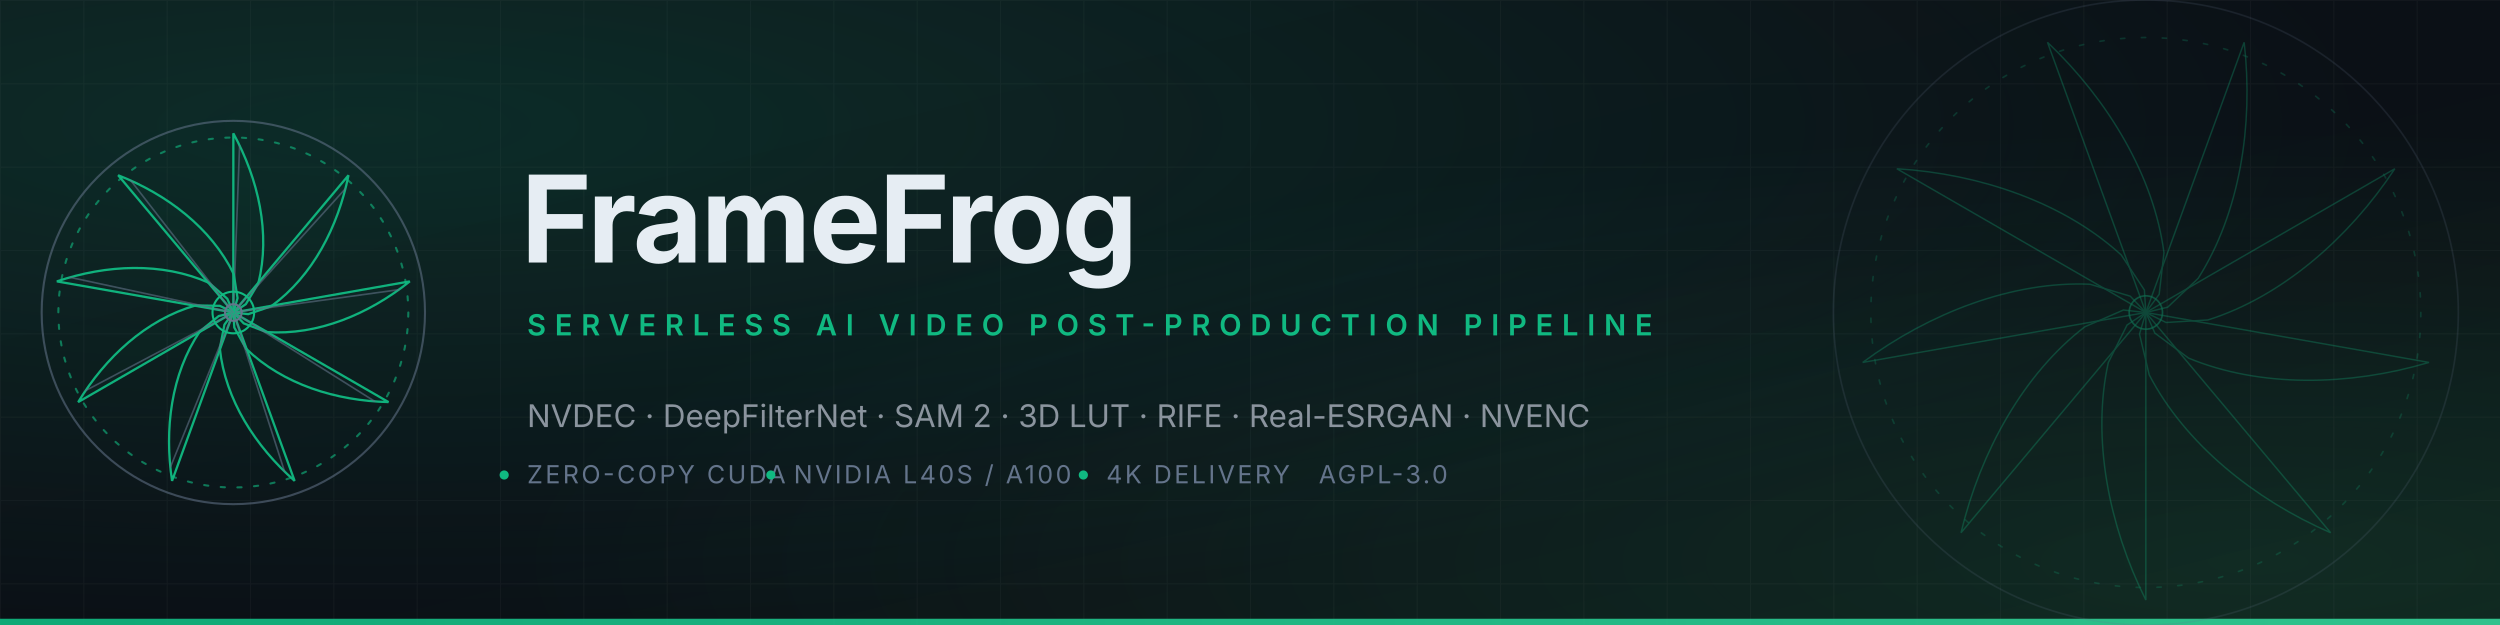
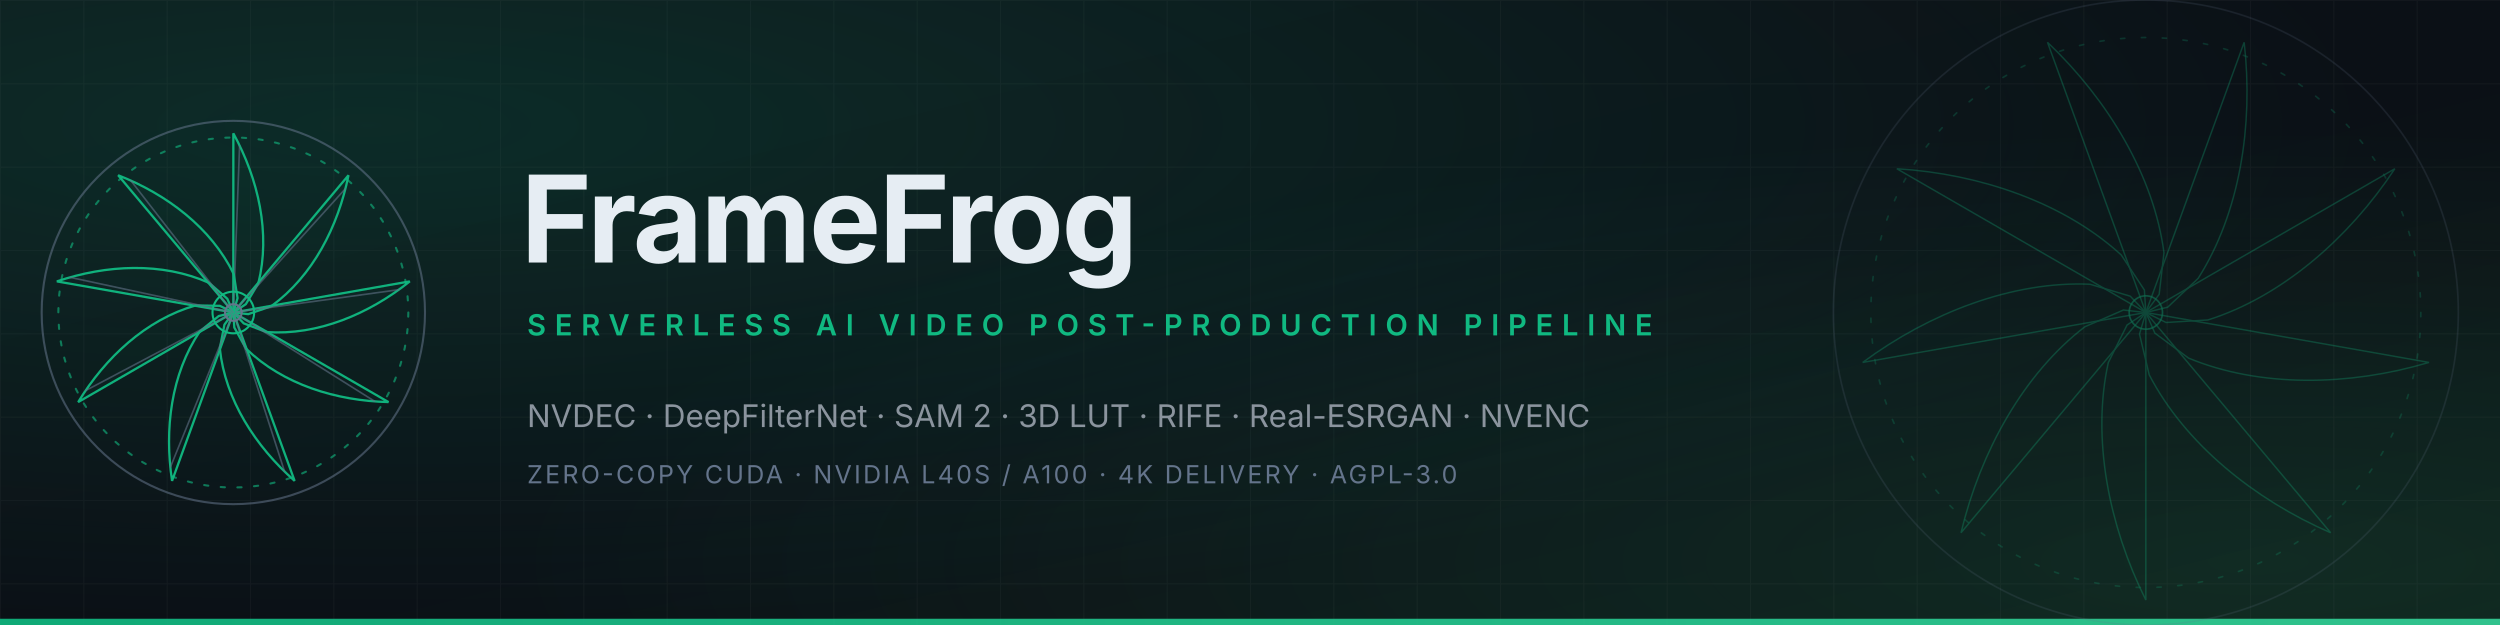
<svg xmlns="http://www.w3.org/2000/svg" viewBox="0 0 1200 300" width="1200" height="300" role="img" aria-label="FrameFrog — Serverless AI Video Post-Production Pipeline">
  <defs>
    <linearGradient id="bg" x1="0" y1="0" x2="1" y2="1">
      <stop offset="0" stop-color="#0D1117" />
      <stop offset="0.55" stop-color="#0B1016" />
      <stop offset="1" stop-color="#0D1A16" />
    </linearGradient>
    <linearGradient id="em" x1="0" y1="0" x2="1" y2="0">
      <stop offset="0" stop-color="#10B981" />
      <stop offset="1" stop-color="#34D399" />
    </linearGradient>
    <radialGradient id="glow" cx="0.15" cy="0.2" r="0.8">
      <stop offset="0" stop-color="#10B981" stop-opacity="0.16" />
      <stop offset="1" stop-color="#10B981" stop-opacity="0" />
    </radialGradient>
    <radialGradient id="glow2" cx="0.9" cy="0.9" r="0.7">
      <stop offset="0" stop-color="#34D399" stop-opacity="0.10" />
      <stop offset="1" stop-color="#34D399" stop-opacity="0" />
    </radialGradient>
    <pattern id="grid" width="40" height="40" patternUnits="userSpaceOnUse">
      <path d="M40 0H0V40" fill="none" stroke="#E6EDF3" stroke-opacity="0.035" stroke-width="1" />
    </pattern>
  </defs>
  <rect width="1200" height="300" fill="url(#bg)" />
  <rect width="1200" height="300" fill="url(#grid)" />
  <rect width="1200" height="300" fill="url(#glow)" />
  <rect width="1200" height="300" fill="url(#glow2)" />
  <rect x="0" y="297" width="1200" height="3" fill="url(#em)" opacity="0.9" />
  <g transform="translate(112 150)" fill="none" stroke-linecap="round">
    <circle r="92" stroke="#64748B" stroke-width="1" opacity="0.55" />
    <circle r="84" stroke="#10B981" stroke-width="1" opacity="0.6" stroke-dasharray="2 6" />
    <g stroke="#10B981" stroke-width="1.1" opacity="0.95">
      <g transform="rotate(0)">
        <path d="M0 0 L0 -86 C 12 -64 18 -38 12 -14 L6 -4 Z" fill="#10B981" fill-opacity="0.03" />
        <path d="M0 0 L3 -80" stroke="#64748B" stroke-width="0.8" opacity="0.6" />
      </g>
      <g transform="rotate(40)">
        <path d="M0 0 L0 -86 C 12 -64 18 -38 12 -14 L6 -4 Z" fill="#10B981" fill-opacity="0.02" />
        <path d="M0 0 L3 -80" stroke="#64748B" stroke-width="0.8" opacity="0.6" />
      </g>
      <g transform="rotate(80)">
        <path d="M0 0 L0 -86 C 12 -64 18 -38 12 -14 L6 -4 Z" fill="#10B981" fill-opacity="0.03" />
        <path d="M0 0 L3 -80" stroke="#64748B" stroke-width="0.8" opacity="0.6" />
      </g>
      <g transform="rotate(120)">
        <path d="M0 0 L0 -86 C 12 -64 18 -38 12 -14 L6 -4 Z" fill="#10B981" fill-opacity="0.02" />
        <path d="M0 0 L3 -80" stroke="#64748B" stroke-width="0.8" opacity="0.6" />
      </g>
      <g transform="rotate(160)">
        <path d="M0 0 L0 -86 C 12 -64 18 -38 12 -14 L6 -4 Z" fill="#10B981" fill-opacity="0.03" />
        <path d="M0 0 L3 -80" stroke="#64748B" stroke-width="0.8" opacity="0.6" />
      </g>
      <g transform="rotate(200)">
        <path d="M0 0 L0 -86 C 12 -64 18 -38 12 -14 L6 -4 Z" fill="#10B981" fill-opacity="0.02" />
        <path d="M0 0 L3 -80" stroke="#64748B" stroke-width="0.8" opacity="0.6" />
      </g>
      <g transform="rotate(240)">
        <path d="M0 0 L0 -86 C 12 -64 18 -38 12 -14 L6 -4 Z" fill="#10B981" fill-opacity="0.03" />
        <path d="M0 0 L3 -80" stroke="#64748B" stroke-width="0.8" opacity="0.6" />
      </g>
      <g transform="rotate(280)">
        <path d="M0 0 L0 -86 C 12 -64 18 -38 12 -14 L6 -4 Z" fill="#10B981" fill-opacity="0.02" />
        <path d="M0 0 L3 -80" stroke="#64748B" stroke-width="0.8" opacity="0.6" />
      </g>
      <g transform="rotate(320)">
        <path d="M0 0 L0 -86 C 12 -64 18 -38 12 -14 L6 -4 Z" fill="#10B981" fill-opacity="0.03" />
        <path d="M0 0 L3 -80" stroke="#64748B" stroke-width="0.8" opacity="0.6" />
      </g>
    </g>
    <circle r="10" stroke="#10B981" stroke-width="1" />
    <circle r="4" stroke="#64748B" stroke-width="1" />
  </g>
  <text x="250" y="126" font-family="'Space Grotesk', 'Inter', 'Segoe UI', Arial, sans-serif" font-size="58" font-weight="700" letter-spacing="-1" fill="#E6EDF3">FrameFrog</text>
  <text x="253" y="161" font-family="'Inter', 'Segoe UI', Arial, sans-serif" font-size="14" font-weight="600" letter-spacing="4.2" fill="#10B981">SERVERLESS AI VIDEO POST-PRODUCTION PIPELINE</text>
  <text x="253" y="205" font-family="'Inter', 'Segoe UI', Arial, sans-serif" font-size="15" fill="#8B949E">NVDEC · DeepFilterNet · SAM 2 · 3D LUT · RIFE · Real-ESRGAN · NVENC</text>
-   <g transform="translate(253 232)" font-family="'Inter', 'Segoe UI', Arial, sans-serif" font-size="12" fill="#64748B" letter-spacing="1.2">
-     <text>ZERO-COPY CUDA</text>
-     <text x="128">NVIDIA L40S / A100</text>
-     <text x="278">4K DELIVERY</text>
-     <text x="380">AGPL-3.0</text>
-   </g>
-   <g fill="#10B981">
-     <circle cx="242" cy="228" r="2.2" />
-     <circle cx="370" cy="228" r="2.2" />
-     <circle cx="520" cy="228" r="2.2" />
-   </g>
+   <text x="253" y="232" font-family="'Inter', 'Segoe UI', Arial, sans-serif" font-size="12" fill="#64748B" letter-spacing="1.1">ZERO-COPY CUDA  ·  NVIDIA L40S / A100  ·  4K DELIVERY  ·  AGPL-3.0</text>
  <g transform="translate(1030 150)" fill="none" stroke-linecap="round" opacity="0.5">
    <circle r="150" stroke="#64748B" stroke-width="0.8" opacity="0.35" />
    <circle r="132" stroke="#10B981" stroke-width="0.8" opacity="0.4" stroke-dasharray="2 8" />
    <g stroke="#10B981" stroke-width="0.7" opacity="0.55">
      <g transform="rotate(20)">
        <path d="M0 0 L0 -138 C 18 -102 26 -60 18 -24 L9 -6 Z" />
      </g>
      <g transform="rotate(60)">
        <path d="M0 0 L0 -138 C 18 -102 26 -60 18 -24 L9 -6 Z" />
      </g>
      <g transform="rotate(100)">
        <path d="M0 0 L0 -138 C 18 -102 26 -60 18 -24 L9 -6 Z" />
      </g>
      <g transform="rotate(140)">
        <path d="M0 0 L0 -138 C 18 -102 26 -60 18 -24 L9 -6 Z" />
      </g>
      <g transform="rotate(180)">
        <path d="M0 0 L0 -138 C 18 -102 26 -60 18 -24 L9 -6 Z" />
      </g>
      <g transform="rotate(220)">
        <path d="M0 0 L0 -138 C 18 -102 26 -60 18 -24 L9 -6 Z" />
      </g>
      <g transform="rotate(260)">
        <path d="M0 0 L0 -138 C 18 -102 26 -60 18 -24 L9 -6 Z" />
      </g>
      <g transform="rotate(300)">
        <path d="M0 0 L0 -138 C 18 -102 26 -60 18 -24 L9 -6 Z" />
      </g>
      <g transform="rotate(340)">
        <path d="M0 0 L0 -138 C 18 -102 26 -60 18 -24 L9 -6 Z" />
      </g>
    </g>
    <circle r="8" stroke="#10B981" stroke-width="0.8" opacity="0.7" />
  </g>
</svg>
